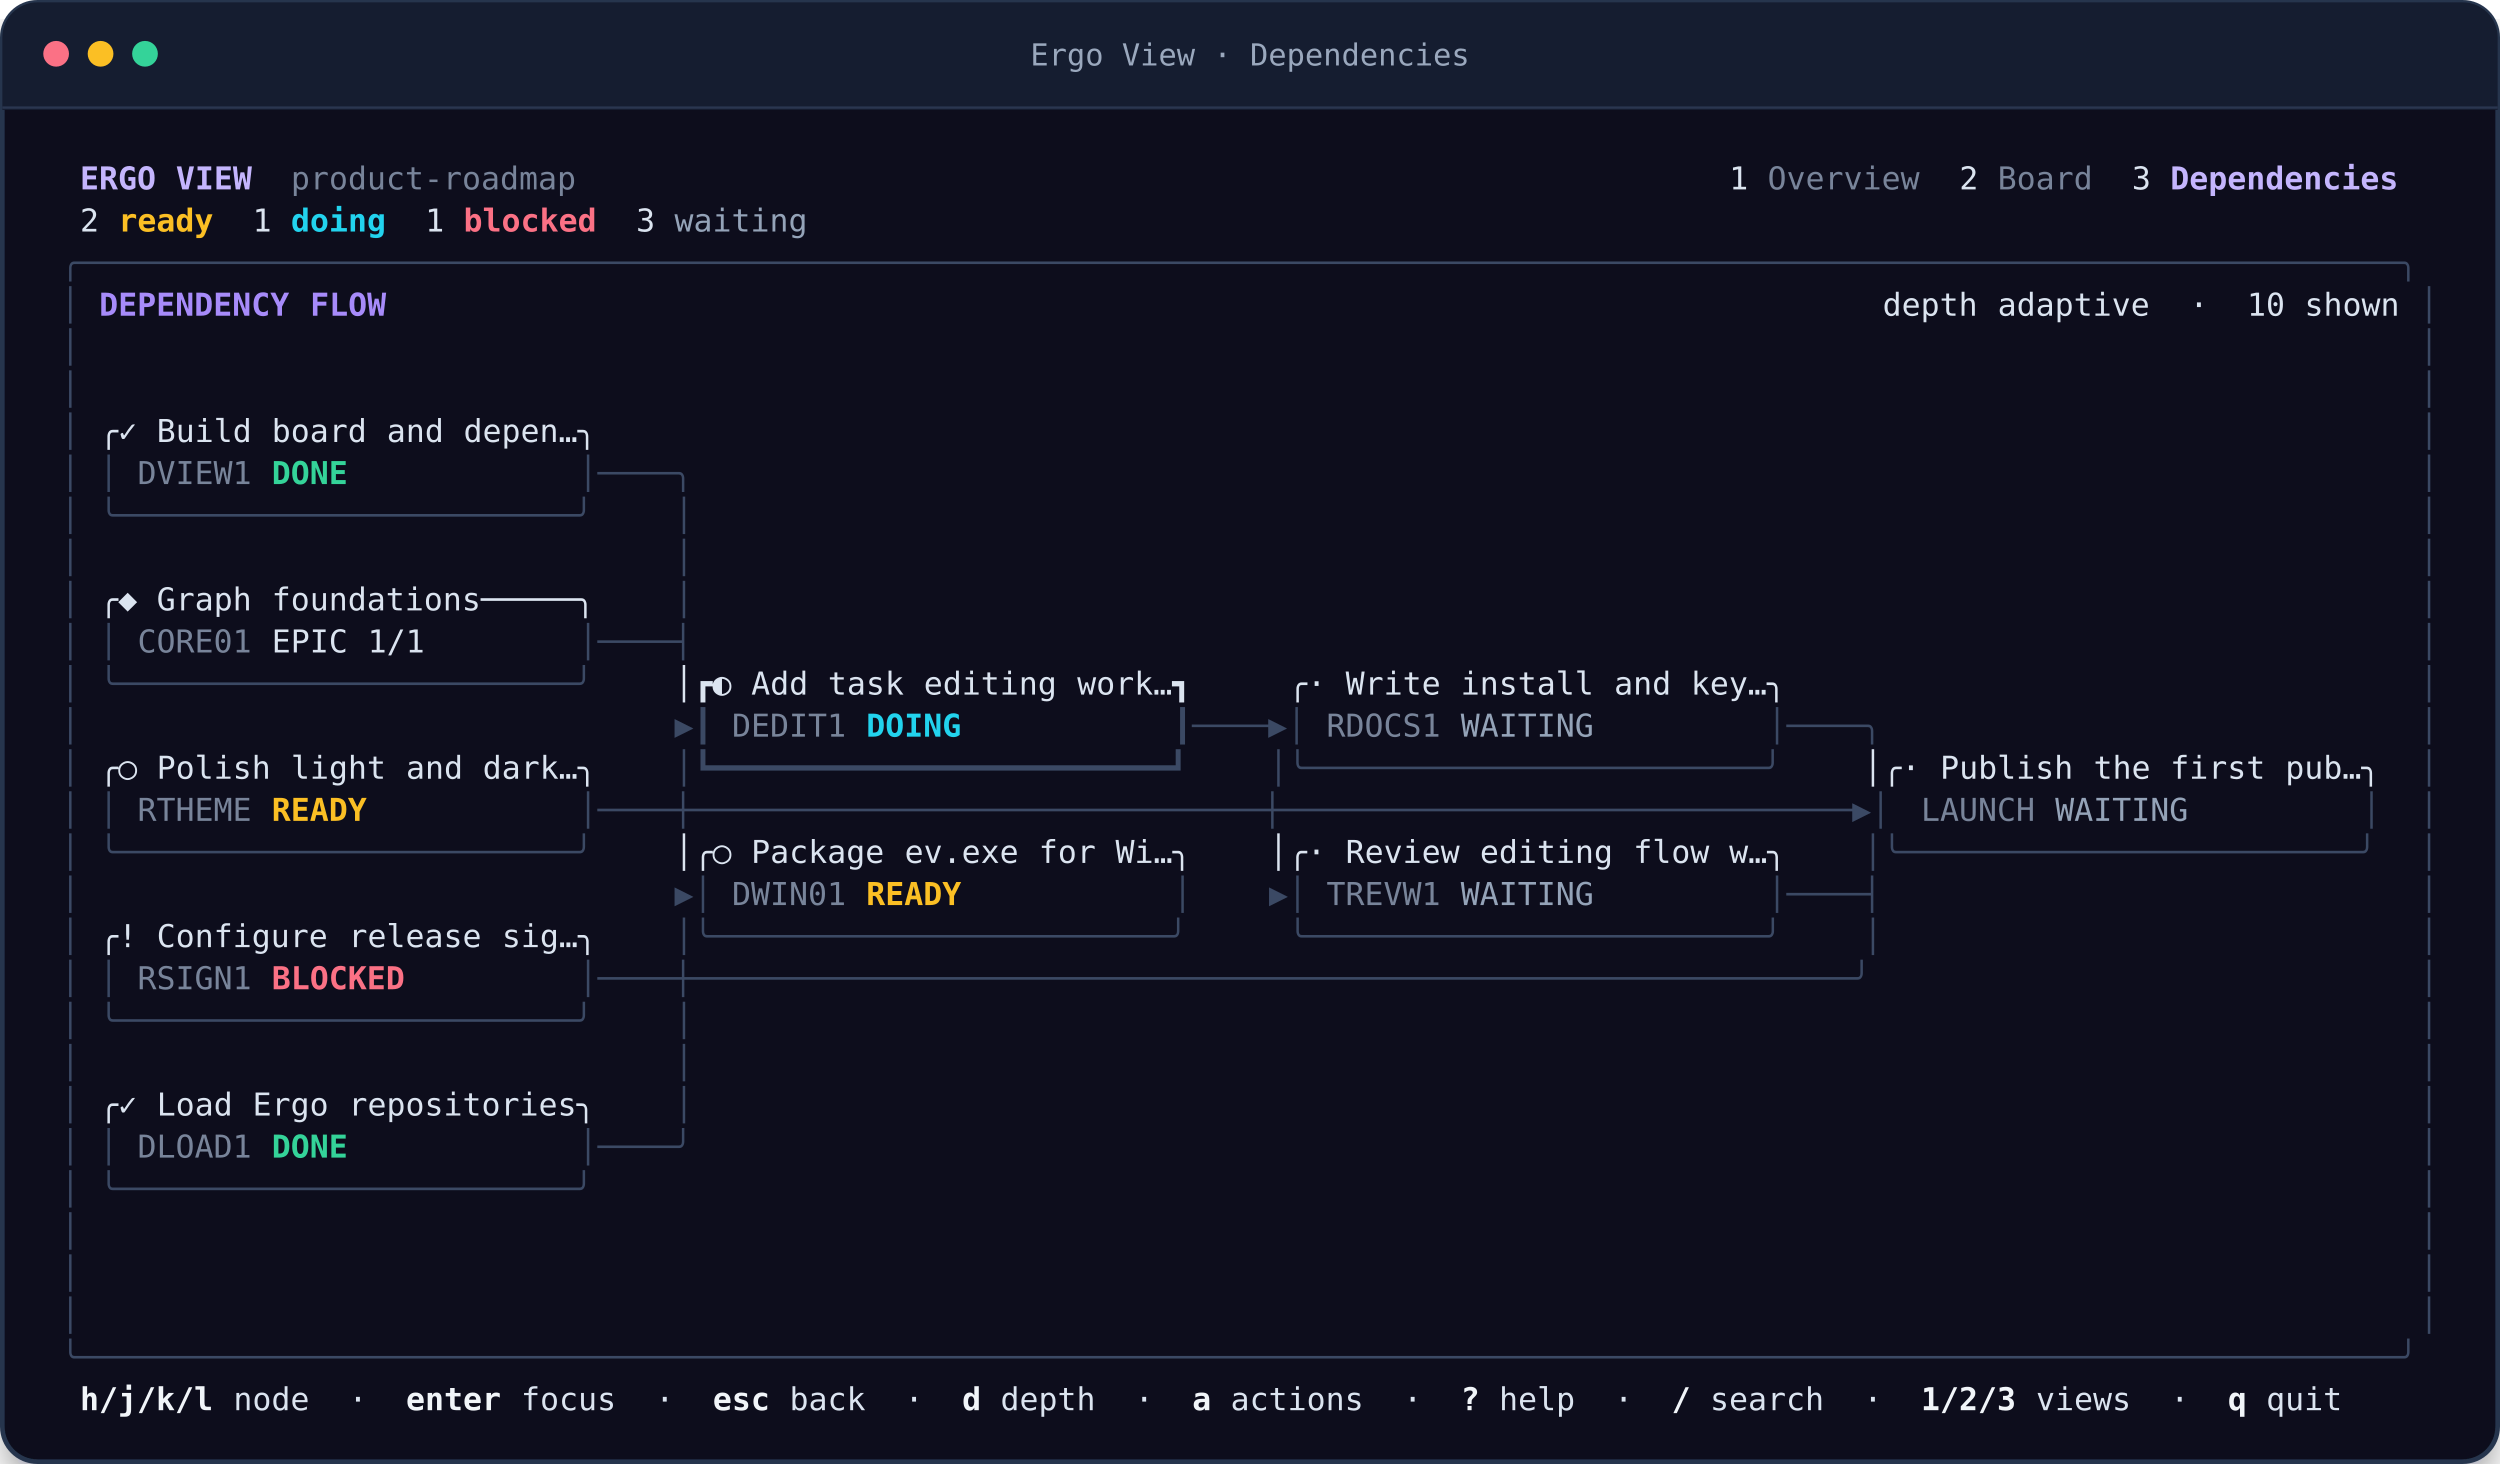
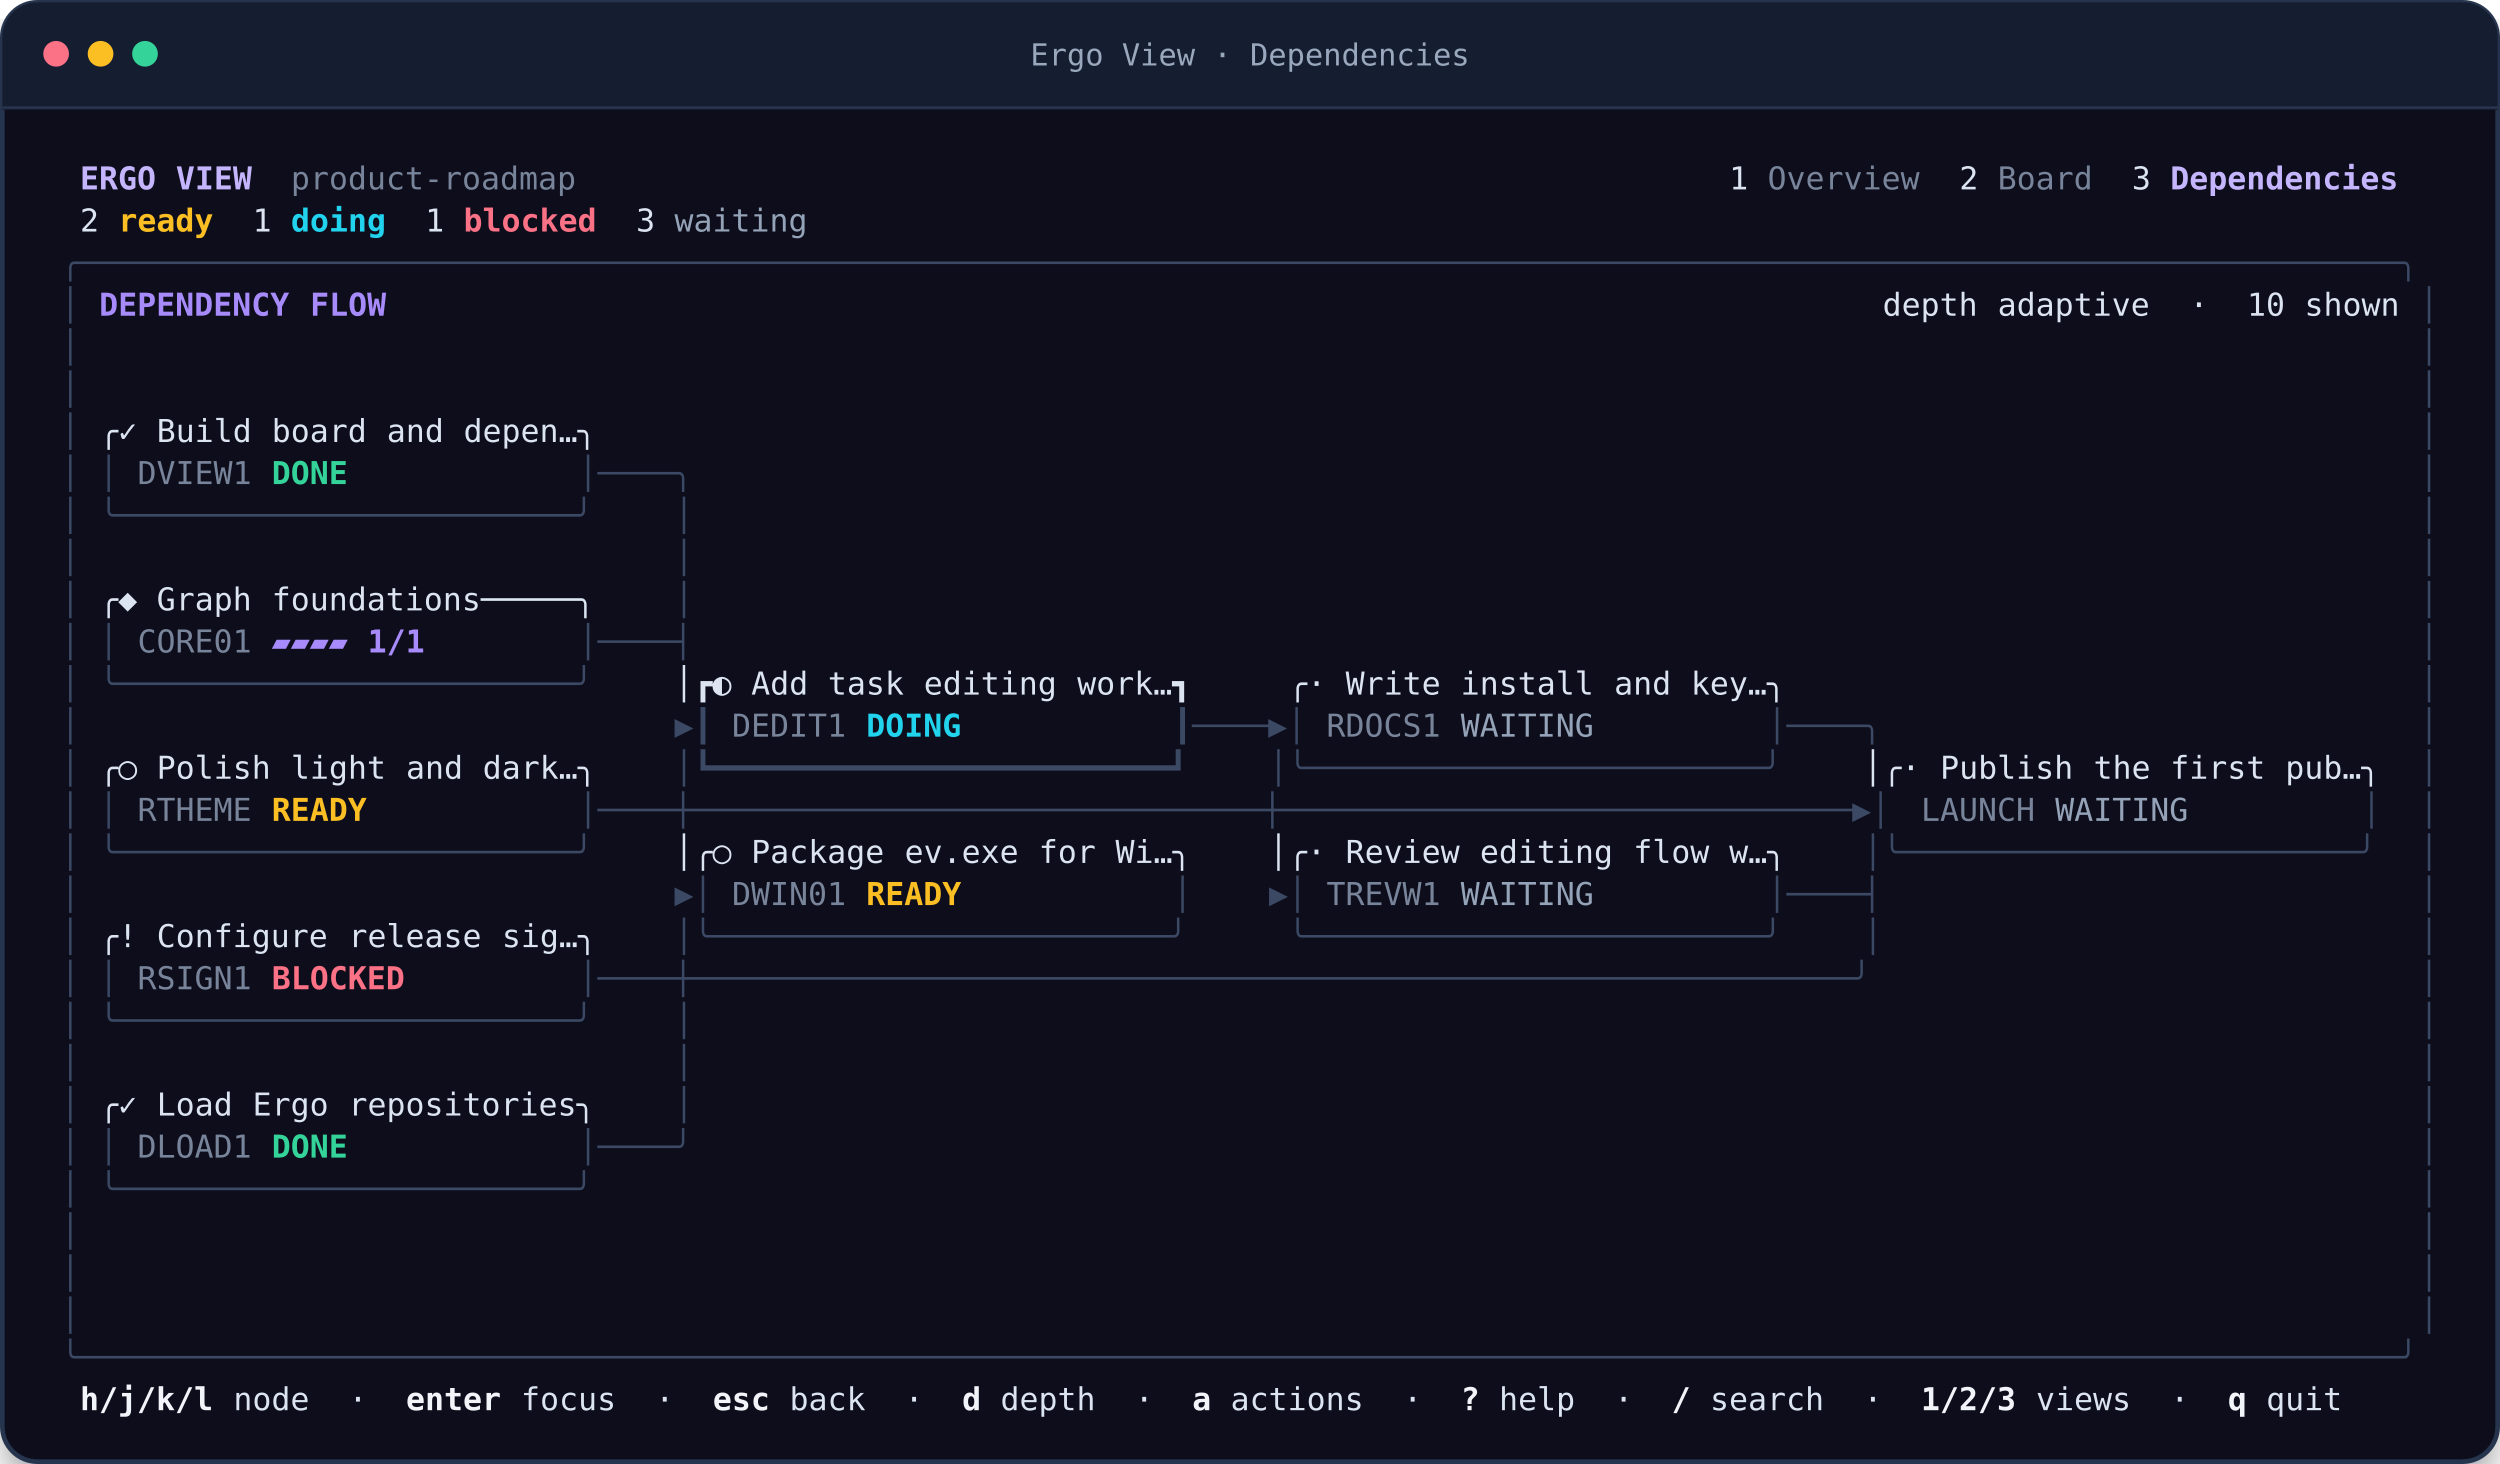
<svg xmlns="http://www.w3.org/2000/svg" width="1069" height="626" viewBox="0 0 1069 626">
  <defs>
    <filter id="shadow" x="-10%" y="-10%" width="120%" height="130%">
      <feDropShadow dx="0" dy="8" stdDeviation="10" flood-color="#020617" flood-opacity=".45" />
    </filter>
    <clipPath id="window">
      <rect x="1" y="1" width="1067" height="624" rx="15" />
    </clipPath>
  </defs>
  <rect x="1" y="1" width="1067" height="624" rx="15" fill="#0a101c" stroke="#27344d" stroke-width="2" filter="url(#shadow)" />
  <g clip-path="url(#window)">
    <rect x="1" y="1" width="1067" height="46" fill="#151d30" />
    <path d="M1 46H1068" stroke="#2a3650" />
    <circle cx="24" cy="23" r="5.5" fill="#fb7185" />
    <circle cx="43" cy="23" r="5.5" fill="#fbbf24" />
    <circle cx="62" cy="23" r="5.5" fill="#34d399" />
    <text x="50%" y="28" text-anchor="middle" fill="#9aa8bd" font-family="Menlo, SFMono-Regular, Consolas, monospace" font-size="13">Ergo View  ·  Dependencies</text>
    <g font-family="Menlo, SFMono-Regular, Consolas, monospace" font-size="13.5" xml:space="preserve">
      <text x="34.2" y="81.0" fill="#c4b5fd" fill-opacity="1.00" font-weight="700" textLength="32.8" lengthAdjust="spacingAndGlyphs">ERGO</text>
      <text x="75.2" y="81.0" fill="#c4b5fd" fill-opacity="1.00" font-weight="700" textLength="32.8" lengthAdjust="spacingAndGlyphs">VIEW</text>
      <text x="124.4" y="81.0" fill="#8492a8" fill-opacity="0.90" font-weight="400" textLength="123.0" lengthAdjust="spacingAndGlyphs">product-roadmap</text>
      <text x="739.4" y="81.0" fill="#dbe4f0" fill-opacity="1.00" font-weight="400" textLength="8.2" lengthAdjust="spacingAndGlyphs">1</text>
      <text x="755.8" y="81.0" fill="#8492a8" fill-opacity="0.90" font-weight="500" textLength="65.6" lengthAdjust="spacingAndGlyphs">Overview</text>
      <text x="837.8" y="81.0" fill="#dbe4f0" fill-opacity="1.00" font-weight="400" textLength="8.2" lengthAdjust="spacingAndGlyphs">2</text>
      <text x="854.2" y="81.0" fill="#8492a8" fill-opacity="0.90" font-weight="500" textLength="41.0" lengthAdjust="spacingAndGlyphs">Board</text>
      <text x="911.6" y="81.0" fill="#dbe4f0" fill-opacity="1.00" font-weight="400" textLength="8.2" lengthAdjust="spacingAndGlyphs">3</text>
      <text x="928.0" y="81.0" fill="#c4b5fd" fill-opacity="1.00" font-weight="700" textLength="98.4" lengthAdjust="spacingAndGlyphs">Dependencies</text>
      <text x="34.2" y="99.0" fill="#dbe4f0" fill-opacity="1.00" font-weight="400" textLength="8.2" lengthAdjust="spacingAndGlyphs">2</text>
      <text x="50.6" y="99.0" fill="#fbbf24" fill-opacity="1.00" font-weight="600" textLength="41.0" lengthAdjust="spacingAndGlyphs">ready</text>
      <text x="108.0" y="99.0" fill="#dbe4f0" fill-opacity="1.00" font-weight="400" textLength="8.2" lengthAdjust="spacingAndGlyphs">1</text>
      <text x="124.4" y="99.0" fill="#22d3ee" fill-opacity="1.00" font-weight="600" textLength="41.0" lengthAdjust="spacingAndGlyphs">doing</text>
      <text x="181.8" y="99.0" fill="#dbe4f0" fill-opacity="1.00" font-weight="400" textLength="8.2" lengthAdjust="spacingAndGlyphs">1</text>
      <text x="198.2" y="99.0" fill="#fb7185" fill-opacity="1.00" font-weight="600" textLength="57.4" lengthAdjust="spacingAndGlyphs">blocked</text>
      <text x="272.0" y="99.0" fill="#dbe4f0" fill-opacity="1.00" font-weight="400" textLength="8.2" lengthAdjust="spacingAndGlyphs">3</text>
      <text x="288.4" y="99.0" fill="#94a3b8" fill-opacity="1.00" font-weight="500" textLength="57.4" lengthAdjust="spacingAndGlyphs">waiting</text>
      <text x="26.0" y="117.0" fill="#3b4964" fill-opacity="1.00" font-weight="400" textLength="1016.8" lengthAdjust="spacingAndGlyphs">╭──────────────────────────────────────────────────────────────────────────────────────────────────────────────────────────╮</text>
      <text x="26.0" y="135.0" fill="#3b4964" fill-opacity="1.00" font-weight="400" textLength="8.2" lengthAdjust="spacingAndGlyphs">│</text>
      <text x="42.4" y="135.0" fill="#a78bfa" fill-opacity="1.00" font-weight="700" textLength="82.0" lengthAdjust="spacingAndGlyphs">DEPENDENCY</text>
      <text x="132.6" y="135.0" fill="#a78bfa" fill-opacity="1.00" font-weight="700" textLength="32.8" lengthAdjust="spacingAndGlyphs">FLOW</text>
      <text x="805.0" y="135.0" fill="#dbe4f0" fill-opacity="1.00" font-weight="400" textLength="41.0" lengthAdjust="spacingAndGlyphs">depth</text>
      <text x="854.2" y="135.0" fill="#dbe4f0" fill-opacity="1.00" font-weight="400" textLength="65.6" lengthAdjust="spacingAndGlyphs">adaptive</text>
      <text x="936.2" y="135.0" fill="#dbe4f0" fill-opacity="1.00" font-weight="400" textLength="8.2" lengthAdjust="spacingAndGlyphs">·</text>
      <text x="960.8" y="135.0" fill="#dbe4f0" fill-opacity="1.00" font-weight="400" textLength="16.4" lengthAdjust="spacingAndGlyphs">10</text>
      <text x="985.4" y="135.0" fill="#dbe4f0" fill-opacity="1.00" font-weight="400" textLength="41.0" lengthAdjust="spacingAndGlyphs">shown</text>
      <text x="1034.6" y="135.0" fill="#3b4964" fill-opacity="1.00" font-weight="400" textLength="8.2" lengthAdjust="spacingAndGlyphs">│</text>
      <text x="26.0" y="153.0" fill="#3b4964" fill-opacity="1.00" font-weight="400" textLength="8.2" lengthAdjust="spacingAndGlyphs">│</text>
      <text x="1034.6" y="153.0" fill="#3b4964" fill-opacity="1.00" font-weight="400" textLength="8.2" lengthAdjust="spacingAndGlyphs">│</text>
      <text x="26.0" y="171.0" fill="#3b4964" fill-opacity="1.00" font-weight="400" textLength="8.2" lengthAdjust="spacingAndGlyphs">│</text>
      <text x="1034.6" y="171.0" fill="#3b4964" fill-opacity="1.00" font-weight="400" textLength="8.2" lengthAdjust="spacingAndGlyphs">│</text>
      <text x="26.0" y="189.0" fill="#3b4964" fill-opacity="1.00" font-weight="400" textLength="8.2" lengthAdjust="spacingAndGlyphs">│</text>
      <text x="42.4" y="189.0" fill="#dbe4f0" fill-opacity="1.00" font-weight="400" textLength="16.4" lengthAdjust="spacingAndGlyphs">╭✓</text>
      <text x="67.0" y="189.0" fill="#dbe4f0" fill-opacity="1.00" font-weight="400" textLength="41.0" lengthAdjust="spacingAndGlyphs">Build</text>
      <text x="116.2" y="189.0" fill="#dbe4f0" fill-opacity="1.00" font-weight="400" textLength="41.0" lengthAdjust="spacingAndGlyphs">board</text>
      <text x="165.4" y="189.0" fill="#dbe4f0" fill-opacity="1.00" font-weight="400" textLength="24.6" lengthAdjust="spacingAndGlyphs">and</text>
      <text x="198.2" y="189.0" fill="#dbe4f0" fill-opacity="1.00" font-weight="400" textLength="57.4" lengthAdjust="spacingAndGlyphs">depen…╮</text>
      <text x="1034.6" y="189.0" fill="#3b4964" fill-opacity="1.00" font-weight="400" textLength="8.2" lengthAdjust="spacingAndGlyphs">│</text>
      <text x="26.0" y="207.0" fill="#3b4964" fill-opacity="1.00" font-weight="400" textLength="8.2" lengthAdjust="spacingAndGlyphs">│</text>
      <text x="42.4" y="207.0" fill="#3b4964" fill-opacity="1.00" font-weight="400" textLength="8.2" lengthAdjust="spacingAndGlyphs">│</text>
      <text x="58.8" y="207.0" fill="#8492a8" fill-opacity="0.90" font-weight="400" textLength="49.2" lengthAdjust="spacingAndGlyphs">DVIEW1</text>
      <text x="116.2" y="207.0" fill="#34d399" fill-opacity="1.00" font-weight="600" textLength="32.8" lengthAdjust="spacingAndGlyphs">DONE</text>
      <text x="247.4" y="207.0" fill="#3b4964" fill-opacity="1.00" font-weight="400" textLength="49.2" lengthAdjust="spacingAndGlyphs">│────╮</text>
      <text x="1034.6" y="207.0" fill="#3b4964" fill-opacity="1.00" font-weight="400" textLength="8.2" lengthAdjust="spacingAndGlyphs">│</text>
      <text x="26.0" y="225.0" fill="#3b4964" fill-opacity="1.00" font-weight="400" textLength="8.2" lengthAdjust="spacingAndGlyphs">│</text>
      <text x="42.4" y="225.0" fill="#3b4964" fill-opacity="1.00" font-weight="400" textLength="213.2" lengthAdjust="spacingAndGlyphs">╰────────────────────────╯</text>
      <text x="288.4" y="225.0" fill="#3b4964" fill-opacity="1.00" font-weight="400" textLength="8.2" lengthAdjust="spacingAndGlyphs">│</text>
      <text x="1034.6" y="225.0" fill="#3b4964" fill-opacity="1.00" font-weight="400" textLength="8.2" lengthAdjust="spacingAndGlyphs">│</text>
      <text x="26.0" y="243.0" fill="#3b4964" fill-opacity="1.00" font-weight="400" textLength="8.2" lengthAdjust="spacingAndGlyphs">│</text>
      <text x="288.4" y="243.0" fill="#3b4964" fill-opacity="1.00" font-weight="400" textLength="8.2" lengthAdjust="spacingAndGlyphs">│</text>
      <text x="1034.6" y="243.0" fill="#3b4964" fill-opacity="1.00" font-weight="400" textLength="8.2" lengthAdjust="spacingAndGlyphs">│</text>
      <text x="26.0" y="261.0" fill="#3b4964" fill-opacity="1.00" font-weight="400" textLength="8.2" lengthAdjust="spacingAndGlyphs">│</text>
      <text x="42.4" y="261.0" fill="#dbe4f0" fill-opacity="1.00" font-weight="400" textLength="16.4" lengthAdjust="spacingAndGlyphs">╭◆</text>
      <text x="67.0" y="261.0" fill="#dbe4f0" fill-opacity="1.00" font-weight="400" textLength="41.0" lengthAdjust="spacingAndGlyphs">Graph</text>
      <text x="116.2" y="261.0" fill="#dbe4f0" fill-opacity="1.00" font-weight="400" textLength="139.4" lengthAdjust="spacingAndGlyphs">foundations─────╮</text>
      <text x="288.4" y="261.0" fill="#3b4964" fill-opacity="1.00" font-weight="400" textLength="8.2" lengthAdjust="spacingAndGlyphs">│</text>
      <text x="1034.6" y="261.0" fill="#3b4964" fill-opacity="1.00" font-weight="400" textLength="8.2" lengthAdjust="spacingAndGlyphs">│</text>
      <text x="26.0" y="279.0" fill="#3b4964" fill-opacity="1.00" font-weight="400" textLength="8.2" lengthAdjust="spacingAndGlyphs">│</text>
      <text x="42.4" y="279.0" fill="#3b4964" fill-opacity="1.00" font-weight="400" textLength="8.2" lengthAdjust="spacingAndGlyphs">│</text>
      <text x="58.8" y="279.0" fill="#8492a8" fill-opacity="0.90" font-weight="400" textLength="49.2" lengthAdjust="spacingAndGlyphs">CORE01</text>
-       <text x="116.2" y="279.0" fill="#dbe4f0" fill-opacity="1.00" font-weight="400" textLength="32.8" lengthAdjust="spacingAndGlyphs">EPIC</text>
-       <text x="157.2" y="279.0" fill="#dbe4f0" fill-opacity="1.00" font-weight="400" textLength="24.6" lengthAdjust="spacingAndGlyphs">1/1</text>
+       <text x="116.2" y="279.0" fill="#a78bfa" fill-opacity="1.00" font-weight="600" textLength="32.8" lengthAdjust="spacingAndGlyphs">▰▰▰▰</text>
+       <text x="157.2" y="279.0" fill="#a78bfa" fill-opacity="1.00" font-weight="600" textLength="24.6" lengthAdjust="spacingAndGlyphs">1/1</text>
      <text x="247.4" y="279.0" fill="#3b4964" fill-opacity="1.00" font-weight="400" textLength="49.2" lengthAdjust="spacingAndGlyphs">│────┤</text>
      <text x="1034.6" y="279.0" fill="#3b4964" fill-opacity="1.00" font-weight="400" textLength="8.2" lengthAdjust="spacingAndGlyphs">│</text>
      <text x="26.0" y="297.0" fill="#3b4964" fill-opacity="1.00" font-weight="400" textLength="8.2" lengthAdjust="spacingAndGlyphs">│</text>
      <text x="42.4" y="297.0" fill="#3b4964" fill-opacity="1.00" font-weight="400" textLength="213.2" lengthAdjust="spacingAndGlyphs">╰────────────────────────╯</text>
      <text x="288.4" y="297.0" fill="#dbe4f0" fill-opacity="1.00" font-weight="400" textLength="24.6" lengthAdjust="spacingAndGlyphs">│┏◐</text>
      <text x="321.2" y="297.0" fill="#dbe4f0" fill-opacity="1.00" font-weight="400" textLength="24.6" lengthAdjust="spacingAndGlyphs">Add</text>
      <text x="354.0" y="297.0" fill="#dbe4f0" fill-opacity="1.00" font-weight="400" textLength="32.8" lengthAdjust="spacingAndGlyphs">task</text>
      <text x="395.0" y="297.0" fill="#dbe4f0" fill-opacity="1.00" font-weight="400" textLength="57.4" lengthAdjust="spacingAndGlyphs">editing</text>
      <text x="460.6" y="297.0" fill="#dbe4f0" fill-opacity="1.00" font-weight="400" textLength="49.2" lengthAdjust="spacingAndGlyphs">work…┓</text>
      <text x="550.8" y="297.0" fill="#dbe4f0" fill-opacity="1.00" font-weight="400" textLength="16.4" lengthAdjust="spacingAndGlyphs">╭·</text>
      <text x="575.4" y="297.0" fill="#dbe4f0" fill-opacity="1.00" font-weight="400" textLength="41.0" lengthAdjust="spacingAndGlyphs">Write</text>
      <text x="624.6" y="297.0" fill="#dbe4f0" fill-opacity="1.00" font-weight="400" textLength="57.4" lengthAdjust="spacingAndGlyphs">install</text>
      <text x="690.2" y="297.0" fill="#dbe4f0" fill-opacity="1.00" font-weight="400" textLength="24.6" lengthAdjust="spacingAndGlyphs">and</text>
      <text x="723.0" y="297.0" fill="#dbe4f0" fill-opacity="1.00" font-weight="400" textLength="41.0" lengthAdjust="spacingAndGlyphs">key…╮</text>
      <text x="1034.6" y="297.0" fill="#3b4964" fill-opacity="1.00" font-weight="400" textLength="8.2" lengthAdjust="spacingAndGlyphs">│</text>
      <text x="26.0" y="315.0" fill="#3b4964" fill-opacity="1.00" font-weight="400" textLength="8.2" lengthAdjust="spacingAndGlyphs">│</text>
      <text x="288.4" y="315.0" fill="#3b4964" fill-opacity="1.00" font-weight="400" textLength="16.4" lengthAdjust="spacingAndGlyphs">▶┃</text>
      <text x="313.0" y="315.0" fill="#8492a8" fill-opacity="0.90" font-weight="400" textLength="49.2" lengthAdjust="spacingAndGlyphs">DEDIT1</text>
      <text x="370.4" y="315.0" fill="#22d3ee" fill-opacity="1.00" font-weight="700" textLength="41.0" lengthAdjust="spacingAndGlyphs">DOING</text>
      <text x="501.6" y="315.0" fill="#3b4964" fill-opacity="1.00" font-weight="400" textLength="57.4" lengthAdjust="spacingAndGlyphs">┃────▶│</text>
      <text x="567.2" y="315.0" fill="#8492a8" fill-opacity="0.90" font-weight="400" textLength="49.2" lengthAdjust="spacingAndGlyphs">RDOCS1</text>
      <text x="624.6" y="315.0" fill="#94a3b8" fill-opacity="1.00" font-weight="500" textLength="57.4" lengthAdjust="spacingAndGlyphs">WAITING</text>
      <text x="755.8" y="315.0" fill="#3b4964" fill-opacity="1.00" font-weight="400" textLength="49.2" lengthAdjust="spacingAndGlyphs">│────╮</text>
      <text x="1034.6" y="315.0" fill="#3b4964" fill-opacity="1.00" font-weight="400" textLength="8.2" lengthAdjust="spacingAndGlyphs">│</text>
      <text x="26.0" y="333.0" fill="#3b4964" fill-opacity="1.00" font-weight="400" textLength="8.2" lengthAdjust="spacingAndGlyphs">│</text>
      <text x="42.4" y="333.0" fill="#dbe4f0" fill-opacity="1.00" font-weight="400" textLength="16.4" lengthAdjust="spacingAndGlyphs">╭○</text>
      <text x="67.0" y="333.0" fill="#dbe4f0" fill-opacity="1.00" font-weight="400" textLength="49.2" lengthAdjust="spacingAndGlyphs">Polish</text>
      <text x="124.4" y="333.0" fill="#dbe4f0" fill-opacity="1.00" font-weight="400" textLength="41.0" lengthAdjust="spacingAndGlyphs">light</text>
      <text x="173.6" y="333.0" fill="#dbe4f0" fill-opacity="1.00" font-weight="400" textLength="24.6" lengthAdjust="spacingAndGlyphs">and</text>
      <text x="206.4" y="333.0" fill="#dbe4f0" fill-opacity="1.00" font-weight="400" textLength="49.2" lengthAdjust="spacingAndGlyphs">dark…╮</text>
      <text x="288.4" y="333.0" fill="#3b4964" fill-opacity="1.00" font-weight="400" textLength="221.4" lengthAdjust="spacingAndGlyphs">│┗━━━━━━━━━━━━━━━━━━━━━━━━┛</text>
      <text x="542.6" y="333.0" fill="#3b4964" fill-opacity="1.00" font-weight="400" textLength="221.4" lengthAdjust="spacingAndGlyphs">│╰────────────────────────╯</text>
      <text x="796.8" y="333.0" fill="#dbe4f0" fill-opacity="1.00" font-weight="400" textLength="24.6" lengthAdjust="spacingAndGlyphs">│╭·</text>
      <text x="829.6" y="333.0" fill="#dbe4f0" fill-opacity="1.00" font-weight="400" textLength="57.4" lengthAdjust="spacingAndGlyphs">Publish</text>
      <text x="895.2" y="333.0" fill="#dbe4f0" fill-opacity="1.00" font-weight="400" textLength="24.6" lengthAdjust="spacingAndGlyphs">the</text>
      <text x="928.0" y="333.0" fill="#dbe4f0" fill-opacity="1.00" font-weight="400" textLength="41.0" lengthAdjust="spacingAndGlyphs">first</text>
      <text x="977.2" y="333.0" fill="#dbe4f0" fill-opacity="1.00" font-weight="400" textLength="41.0" lengthAdjust="spacingAndGlyphs">pub…╮</text>
      <text x="1034.6" y="333.0" fill="#3b4964" fill-opacity="1.00" font-weight="400" textLength="8.2" lengthAdjust="spacingAndGlyphs">│</text>
      <text x="26.0" y="351.0" fill="#3b4964" fill-opacity="1.00" font-weight="400" textLength="8.2" lengthAdjust="spacingAndGlyphs">│</text>
      <text x="42.4" y="351.0" fill="#3b4964" fill-opacity="1.00" font-weight="400" textLength="8.2" lengthAdjust="spacingAndGlyphs">│</text>
      <text x="58.8" y="351.0" fill="#8492a8" fill-opacity="0.90" font-weight="400" textLength="49.2" lengthAdjust="spacingAndGlyphs">RTHEME</text>
      <text x="116.2" y="351.0" fill="#fbbf24" fill-opacity="1.00" font-weight="700" textLength="41.0" lengthAdjust="spacingAndGlyphs">READY</text>
      <text x="247.4" y="351.0" fill="#3b4964" fill-opacity="1.00" font-weight="400" textLength="565.8" lengthAdjust="spacingAndGlyphs">│────┼──────────────────────────────┼──────────────────────────────▶│</text>
      <text x="821.4" y="351.0" fill="#8492a8" fill-opacity="0.90" font-weight="400" textLength="49.2" lengthAdjust="spacingAndGlyphs">LAUNCH</text>
      <text x="878.8" y="351.0" fill="#94a3b8" fill-opacity="1.00" font-weight="500" textLength="57.4" lengthAdjust="spacingAndGlyphs">WAITING</text>
      <text x="1010.0" y="351.0" fill="#3b4964" fill-opacity="1.00" font-weight="400" textLength="8.2" lengthAdjust="spacingAndGlyphs">│</text>
      <text x="1034.6" y="351.0" fill="#3b4964" fill-opacity="1.00" font-weight="400" textLength="8.2" lengthAdjust="spacingAndGlyphs">│</text>
      <text x="26.0" y="369.0" fill="#3b4964" fill-opacity="1.00" font-weight="400" textLength="8.2" lengthAdjust="spacingAndGlyphs">│</text>
      <text x="42.4" y="369.0" fill="#3b4964" fill-opacity="1.00" font-weight="400" textLength="213.2" lengthAdjust="spacingAndGlyphs">╰────────────────────────╯</text>
      <text x="288.4" y="369.0" fill="#dbe4f0" fill-opacity="1.00" font-weight="400" textLength="24.6" lengthAdjust="spacingAndGlyphs">│╭○</text>
      <text x="321.2" y="369.0" fill="#dbe4f0" fill-opacity="1.00" font-weight="400" textLength="57.4" lengthAdjust="spacingAndGlyphs">Package</text>
      <text x="386.8" y="369.0" fill="#dbe4f0" fill-opacity="1.00" font-weight="400" textLength="49.2" lengthAdjust="spacingAndGlyphs">ev.exe</text>
      <text x="444.2" y="369.0" fill="#dbe4f0" fill-opacity="1.00" font-weight="400" textLength="24.6" lengthAdjust="spacingAndGlyphs">for</text>
      <text x="477.0" y="369.0" fill="#dbe4f0" fill-opacity="1.00" font-weight="400" textLength="32.8" lengthAdjust="spacingAndGlyphs">Wi…╮</text>
      <text x="542.6" y="369.0" fill="#dbe4f0" fill-opacity="1.00" font-weight="400" textLength="24.6" lengthAdjust="spacingAndGlyphs">│╭·</text>
      <text x="575.4" y="369.0" fill="#dbe4f0" fill-opacity="1.00" font-weight="400" textLength="49.2" lengthAdjust="spacingAndGlyphs">Review</text>
      <text x="632.8" y="369.0" fill="#dbe4f0" fill-opacity="1.00" font-weight="400" textLength="57.4" lengthAdjust="spacingAndGlyphs">editing</text>
      <text x="698.4" y="369.0" fill="#dbe4f0" fill-opacity="1.00" font-weight="400" textLength="32.8" lengthAdjust="spacingAndGlyphs">flow</text>
      <text x="739.4" y="369.0" fill="#dbe4f0" fill-opacity="1.00" font-weight="400" textLength="24.6" lengthAdjust="spacingAndGlyphs">w…╮</text>
      <text x="796.8" y="369.0" fill="#3b4964" fill-opacity="1.00" font-weight="400" textLength="221.4" lengthAdjust="spacingAndGlyphs">│╰────────────────────────╯</text>
      <text x="1034.6" y="369.0" fill="#3b4964" fill-opacity="1.00" font-weight="400" textLength="8.2" lengthAdjust="spacingAndGlyphs">│</text>
      <text x="26.0" y="387.0" fill="#3b4964" fill-opacity="1.00" font-weight="400" textLength="8.2" lengthAdjust="spacingAndGlyphs">│</text>
      <text x="288.4" y="387.0" fill="#3b4964" fill-opacity="1.00" font-weight="400" textLength="16.4" lengthAdjust="spacingAndGlyphs">▶│</text>
      <text x="313.0" y="387.0" fill="#8492a8" fill-opacity="0.90" font-weight="400" textLength="49.2" lengthAdjust="spacingAndGlyphs">DWIN01</text>
      <text x="370.4" y="387.0" fill="#fbbf24" fill-opacity="1.00" font-weight="700" textLength="41.0" lengthAdjust="spacingAndGlyphs">READY</text>
      <text x="501.6" y="387.0" fill="#3b4964" fill-opacity="1.00" font-weight="400" textLength="8.2" lengthAdjust="spacingAndGlyphs">│</text>
      <text x="542.6" y="387.0" fill="#3b4964" fill-opacity="1.00" font-weight="400" textLength="16.4" lengthAdjust="spacingAndGlyphs">▶│</text>
      <text x="567.2" y="387.0" fill="#8492a8" fill-opacity="0.90" font-weight="400" textLength="49.2" lengthAdjust="spacingAndGlyphs">TREVW1</text>
      <text x="624.6" y="387.0" fill="#94a3b8" fill-opacity="1.00" font-weight="500" textLength="57.4" lengthAdjust="spacingAndGlyphs">WAITING</text>
      <text x="755.8" y="387.0" fill="#3b4964" fill-opacity="1.00" font-weight="400" textLength="49.2" lengthAdjust="spacingAndGlyphs">│────┤</text>
      <text x="1034.6" y="387.0" fill="#3b4964" fill-opacity="1.00" font-weight="400" textLength="8.2" lengthAdjust="spacingAndGlyphs">│</text>
      <text x="26.0" y="405.0" fill="#3b4964" fill-opacity="1.00" font-weight="400" textLength="8.2" lengthAdjust="spacingAndGlyphs">│</text>
      <text x="42.4" y="405.0" fill="#dbe4f0" fill-opacity="1.00" font-weight="400" textLength="16.4" lengthAdjust="spacingAndGlyphs">╭!</text>
      <text x="67.0" y="405.0" fill="#dbe4f0" fill-opacity="1.00" font-weight="400" textLength="73.8" lengthAdjust="spacingAndGlyphs">Configure</text>
      <text x="149.0" y="405.0" fill="#dbe4f0" fill-opacity="1.00" font-weight="400" textLength="57.4" lengthAdjust="spacingAndGlyphs">release</text>
      <text x="214.6" y="405.0" fill="#dbe4f0" fill-opacity="1.00" font-weight="400" textLength="41.0" lengthAdjust="spacingAndGlyphs">sig…╮</text>
      <text x="288.4" y="405.0" fill="#3b4964" fill-opacity="1.00" font-weight="400" textLength="221.4" lengthAdjust="spacingAndGlyphs">│╰────────────────────────╯</text>
      <text x="550.8" y="405.0" fill="#3b4964" fill-opacity="1.00" font-weight="400" textLength="213.2" lengthAdjust="spacingAndGlyphs">╰────────────────────────╯</text>
      <text x="796.8" y="405.0" fill="#3b4964" fill-opacity="1.00" font-weight="400" textLength="8.2" lengthAdjust="spacingAndGlyphs">│</text>
      <text x="1034.6" y="405.0" fill="#3b4964" fill-opacity="1.00" font-weight="400" textLength="8.2" lengthAdjust="spacingAndGlyphs">│</text>
      <text x="26.0" y="423.0" fill="#3b4964" fill-opacity="1.00" font-weight="400" textLength="8.2" lengthAdjust="spacingAndGlyphs">│</text>
      <text x="42.4" y="423.0" fill="#3b4964" fill-opacity="1.00" font-weight="400" textLength="8.2" lengthAdjust="spacingAndGlyphs">│</text>
      <text x="58.8" y="423.0" fill="#8492a8" fill-opacity="0.90" font-weight="400" textLength="49.2" lengthAdjust="spacingAndGlyphs">RSIGN1</text>
      <text x="116.2" y="423.0" fill="#fb7185" fill-opacity="1.00" font-weight="700" textLength="57.4" lengthAdjust="spacingAndGlyphs">BLOCKED</text>
      <text x="247.4" y="423.0" fill="#3b4964" fill-opacity="1.00" font-weight="400" textLength="557.6" lengthAdjust="spacingAndGlyphs">│────┼─────────────────────────────────────────────────────────────╯</text>
      <text x="1034.6" y="423.0" fill="#3b4964" fill-opacity="1.00" font-weight="400" textLength="8.2" lengthAdjust="spacingAndGlyphs">│</text>
      <text x="26.0" y="441.0" fill="#3b4964" fill-opacity="1.00" font-weight="400" textLength="8.2" lengthAdjust="spacingAndGlyphs">│</text>
      <text x="42.4" y="441.0" fill="#3b4964" fill-opacity="1.00" font-weight="400" textLength="213.2" lengthAdjust="spacingAndGlyphs">╰────────────────────────╯</text>
      <text x="288.4" y="441.0" fill="#3b4964" fill-opacity="1.00" font-weight="400" textLength="8.2" lengthAdjust="spacingAndGlyphs">│</text>
      <text x="1034.6" y="441.0" fill="#3b4964" fill-opacity="1.00" font-weight="400" textLength="8.2" lengthAdjust="spacingAndGlyphs">│</text>
      <text x="26.0" y="459.0" fill="#3b4964" fill-opacity="1.00" font-weight="400" textLength="8.2" lengthAdjust="spacingAndGlyphs">│</text>
      <text x="288.4" y="459.0" fill="#3b4964" fill-opacity="1.00" font-weight="400" textLength="8.2" lengthAdjust="spacingAndGlyphs">│</text>
      <text x="1034.6" y="459.0" fill="#3b4964" fill-opacity="1.00" font-weight="400" textLength="8.2" lengthAdjust="spacingAndGlyphs">│</text>
      <text x="26.0" y="477.0" fill="#3b4964" fill-opacity="1.00" font-weight="400" textLength="8.2" lengthAdjust="spacingAndGlyphs">│</text>
      <text x="42.4" y="477.0" fill="#dbe4f0" fill-opacity="1.00" font-weight="400" textLength="16.4" lengthAdjust="spacingAndGlyphs">╭✓</text>
      <text x="67.0" y="477.0" fill="#dbe4f0" fill-opacity="1.00" font-weight="400" textLength="32.8" lengthAdjust="spacingAndGlyphs">Load</text>
      <text x="108.0" y="477.0" fill="#dbe4f0" fill-opacity="1.00" font-weight="400" textLength="32.8" lengthAdjust="spacingAndGlyphs">Ergo</text>
      <text x="149.0" y="477.0" fill="#dbe4f0" fill-opacity="1.00" font-weight="400" textLength="106.6" lengthAdjust="spacingAndGlyphs">repositories╮</text>
      <text x="288.4" y="477.0" fill="#3b4964" fill-opacity="1.00" font-weight="400" textLength="8.2" lengthAdjust="spacingAndGlyphs">│</text>
      <text x="1034.6" y="477.0" fill="#3b4964" fill-opacity="1.00" font-weight="400" textLength="8.2" lengthAdjust="spacingAndGlyphs">│</text>
      <text x="26.0" y="495.0" fill="#3b4964" fill-opacity="1.00" font-weight="400" textLength="8.2" lengthAdjust="spacingAndGlyphs">│</text>
      <text x="42.4" y="495.0" fill="#3b4964" fill-opacity="1.00" font-weight="400" textLength="8.2" lengthAdjust="spacingAndGlyphs">│</text>
      <text x="58.8" y="495.0" fill="#8492a8" fill-opacity="0.90" font-weight="400" textLength="49.2" lengthAdjust="spacingAndGlyphs">DLOAD1</text>
      <text x="116.2" y="495.0" fill="#34d399" fill-opacity="1.00" font-weight="600" textLength="32.8" lengthAdjust="spacingAndGlyphs">DONE</text>
      <text x="247.4" y="495.0" fill="#3b4964" fill-opacity="1.00" font-weight="400" textLength="49.2" lengthAdjust="spacingAndGlyphs">│────╯</text>
      <text x="1034.6" y="495.0" fill="#3b4964" fill-opacity="1.00" font-weight="400" textLength="8.2" lengthAdjust="spacingAndGlyphs">│</text>
      <text x="26.0" y="513.0" fill="#3b4964" fill-opacity="1.00" font-weight="400" textLength="8.2" lengthAdjust="spacingAndGlyphs">│</text>
      <text x="42.4" y="513.0" fill="#3b4964" fill-opacity="1.00" font-weight="400" textLength="213.2" lengthAdjust="spacingAndGlyphs">╰────────────────────────╯</text>
      <text x="1034.6" y="513.0" fill="#3b4964" fill-opacity="1.00" font-weight="400" textLength="8.2" lengthAdjust="spacingAndGlyphs">│</text>
      <text x="26.0" y="531.0" fill="#3b4964" fill-opacity="1.00" font-weight="400" textLength="8.2" lengthAdjust="spacingAndGlyphs">│</text>
      <text x="1034.6" y="531.0" fill="#3b4964" fill-opacity="1.00" font-weight="400" textLength="8.2" lengthAdjust="spacingAndGlyphs">│</text>
      <text x="26.0" y="549.0" fill="#3b4964" fill-opacity="1.00" font-weight="400" textLength="8.2" lengthAdjust="spacingAndGlyphs">│</text>
      <text x="1034.6" y="549.0" fill="#3b4964" fill-opacity="1.00" font-weight="400" textLength="8.2" lengthAdjust="spacingAndGlyphs">│</text>
      <text x="26.0" y="567.0" fill="#3b4964" fill-opacity="1.00" font-weight="400" textLength="8.2" lengthAdjust="spacingAndGlyphs">│</text>
      <text x="1034.6" y="567.0" fill="#3b4964" fill-opacity="1.00" font-weight="400" textLength="8.2" lengthAdjust="spacingAndGlyphs">│</text>
      <text x="26.0" y="585.0" fill="#3b4964" fill-opacity="1.00" font-weight="400" textLength="1016.8" lengthAdjust="spacingAndGlyphs">╰──────────────────────────────────────────────────────────────────────────────────────────────────────────────────────────╯</text>
      <text x="34.2" y="603.0" fill="#f1f5f9" fill-opacity="1.00" font-weight="600" textLength="57.4" lengthAdjust="spacingAndGlyphs">h/j/k/l</text>
      <text x="99.8" y="603.0" fill="#dbe4f0" fill-opacity="1.00" font-weight="400" textLength="32.8" lengthAdjust="spacingAndGlyphs">node</text>
      <text x="149.0" y="603.0" fill="#dbe4f0" fill-opacity="1.00" font-weight="400" textLength="8.2" lengthAdjust="spacingAndGlyphs">·</text>
      <text x="173.6" y="603.0" fill="#f1f5f9" fill-opacity="1.00" font-weight="600" textLength="41.0" lengthAdjust="spacingAndGlyphs">enter</text>
      <text x="222.8" y="603.0" fill="#dbe4f0" fill-opacity="1.00" font-weight="400" textLength="41.0" lengthAdjust="spacingAndGlyphs">focus</text>
      <text x="280.2" y="603.0" fill="#dbe4f0" fill-opacity="1.00" font-weight="400" textLength="8.2" lengthAdjust="spacingAndGlyphs">·</text>
      <text x="304.8" y="603.0" fill="#f1f5f9" fill-opacity="1.00" font-weight="600" textLength="24.6" lengthAdjust="spacingAndGlyphs">esc</text>
      <text x="337.6" y="603.0" fill="#dbe4f0" fill-opacity="1.00" font-weight="400" textLength="32.8" lengthAdjust="spacingAndGlyphs">back</text>
      <text x="386.8" y="603.0" fill="#dbe4f0" fill-opacity="1.00" font-weight="400" textLength="8.2" lengthAdjust="spacingAndGlyphs">·</text>
      <text x="411.4" y="603.0" fill="#f1f5f9" fill-opacity="1.00" font-weight="600" textLength="8.2" lengthAdjust="spacingAndGlyphs">d</text>
      <text x="427.8" y="603.0" fill="#dbe4f0" fill-opacity="1.00" font-weight="400" textLength="41.0" lengthAdjust="spacingAndGlyphs">depth</text>
      <text x="485.2" y="603.0" fill="#dbe4f0" fill-opacity="1.00" font-weight="400" textLength="8.2" lengthAdjust="spacingAndGlyphs">·</text>
      <text x="509.8" y="603.0" fill="#f1f5f9" fill-opacity="1.00" font-weight="600" textLength="8.2" lengthAdjust="spacingAndGlyphs">a</text>
      <text x="526.2" y="603.0" fill="#dbe4f0" fill-opacity="1.00" font-weight="400" textLength="57.4" lengthAdjust="spacingAndGlyphs">actions</text>
      <text x="600.0" y="603.0" fill="#dbe4f0" fill-opacity="1.00" font-weight="400" textLength="8.2" lengthAdjust="spacingAndGlyphs">·</text>
      <text x="624.6" y="603.0" fill="#f1f5f9" fill-opacity="1.00" font-weight="600" textLength="8.2" lengthAdjust="spacingAndGlyphs">?</text>
      <text x="641.0" y="603.0" fill="#dbe4f0" fill-opacity="1.00" font-weight="400" textLength="32.8" lengthAdjust="spacingAndGlyphs">help</text>
      <text x="690.2" y="603.0" fill="#dbe4f0" fill-opacity="1.00" font-weight="400" textLength="8.2" lengthAdjust="spacingAndGlyphs">·</text>
      <text x="714.8" y="603.0" fill="#f1f5f9" fill-opacity="1.00" font-weight="600" textLength="8.2" lengthAdjust="spacingAndGlyphs">/</text>
      <text x="731.2" y="603.0" fill="#dbe4f0" fill-opacity="1.00" font-weight="400" textLength="49.2" lengthAdjust="spacingAndGlyphs">search</text>
      <text x="796.8" y="603.0" fill="#dbe4f0" fill-opacity="1.00" font-weight="400" textLength="8.2" lengthAdjust="spacingAndGlyphs">·</text>
      <text x="821.4" y="603.0" fill="#f1f5f9" fill-opacity="1.00" font-weight="600" textLength="41.0" lengthAdjust="spacingAndGlyphs">1/2/3</text>
      <text x="870.6" y="603.0" fill="#dbe4f0" fill-opacity="1.00" font-weight="400" textLength="41.0" lengthAdjust="spacingAndGlyphs">views</text>
      <text x="928.0" y="603.0" fill="#dbe4f0" fill-opacity="1.00" font-weight="400" textLength="8.2" lengthAdjust="spacingAndGlyphs">·</text>
      <text x="952.6" y="603.0" fill="#f1f5f9" fill-opacity="1.00" font-weight="600" textLength="8.2" lengthAdjust="spacingAndGlyphs">q</text>
      <text x="969.0" y="603.0" fill="#dbe4f0" fill-opacity="1.00" font-weight="400" textLength="32.8" lengthAdjust="spacingAndGlyphs">quit</text>
    </g>
  </g>
</svg>
